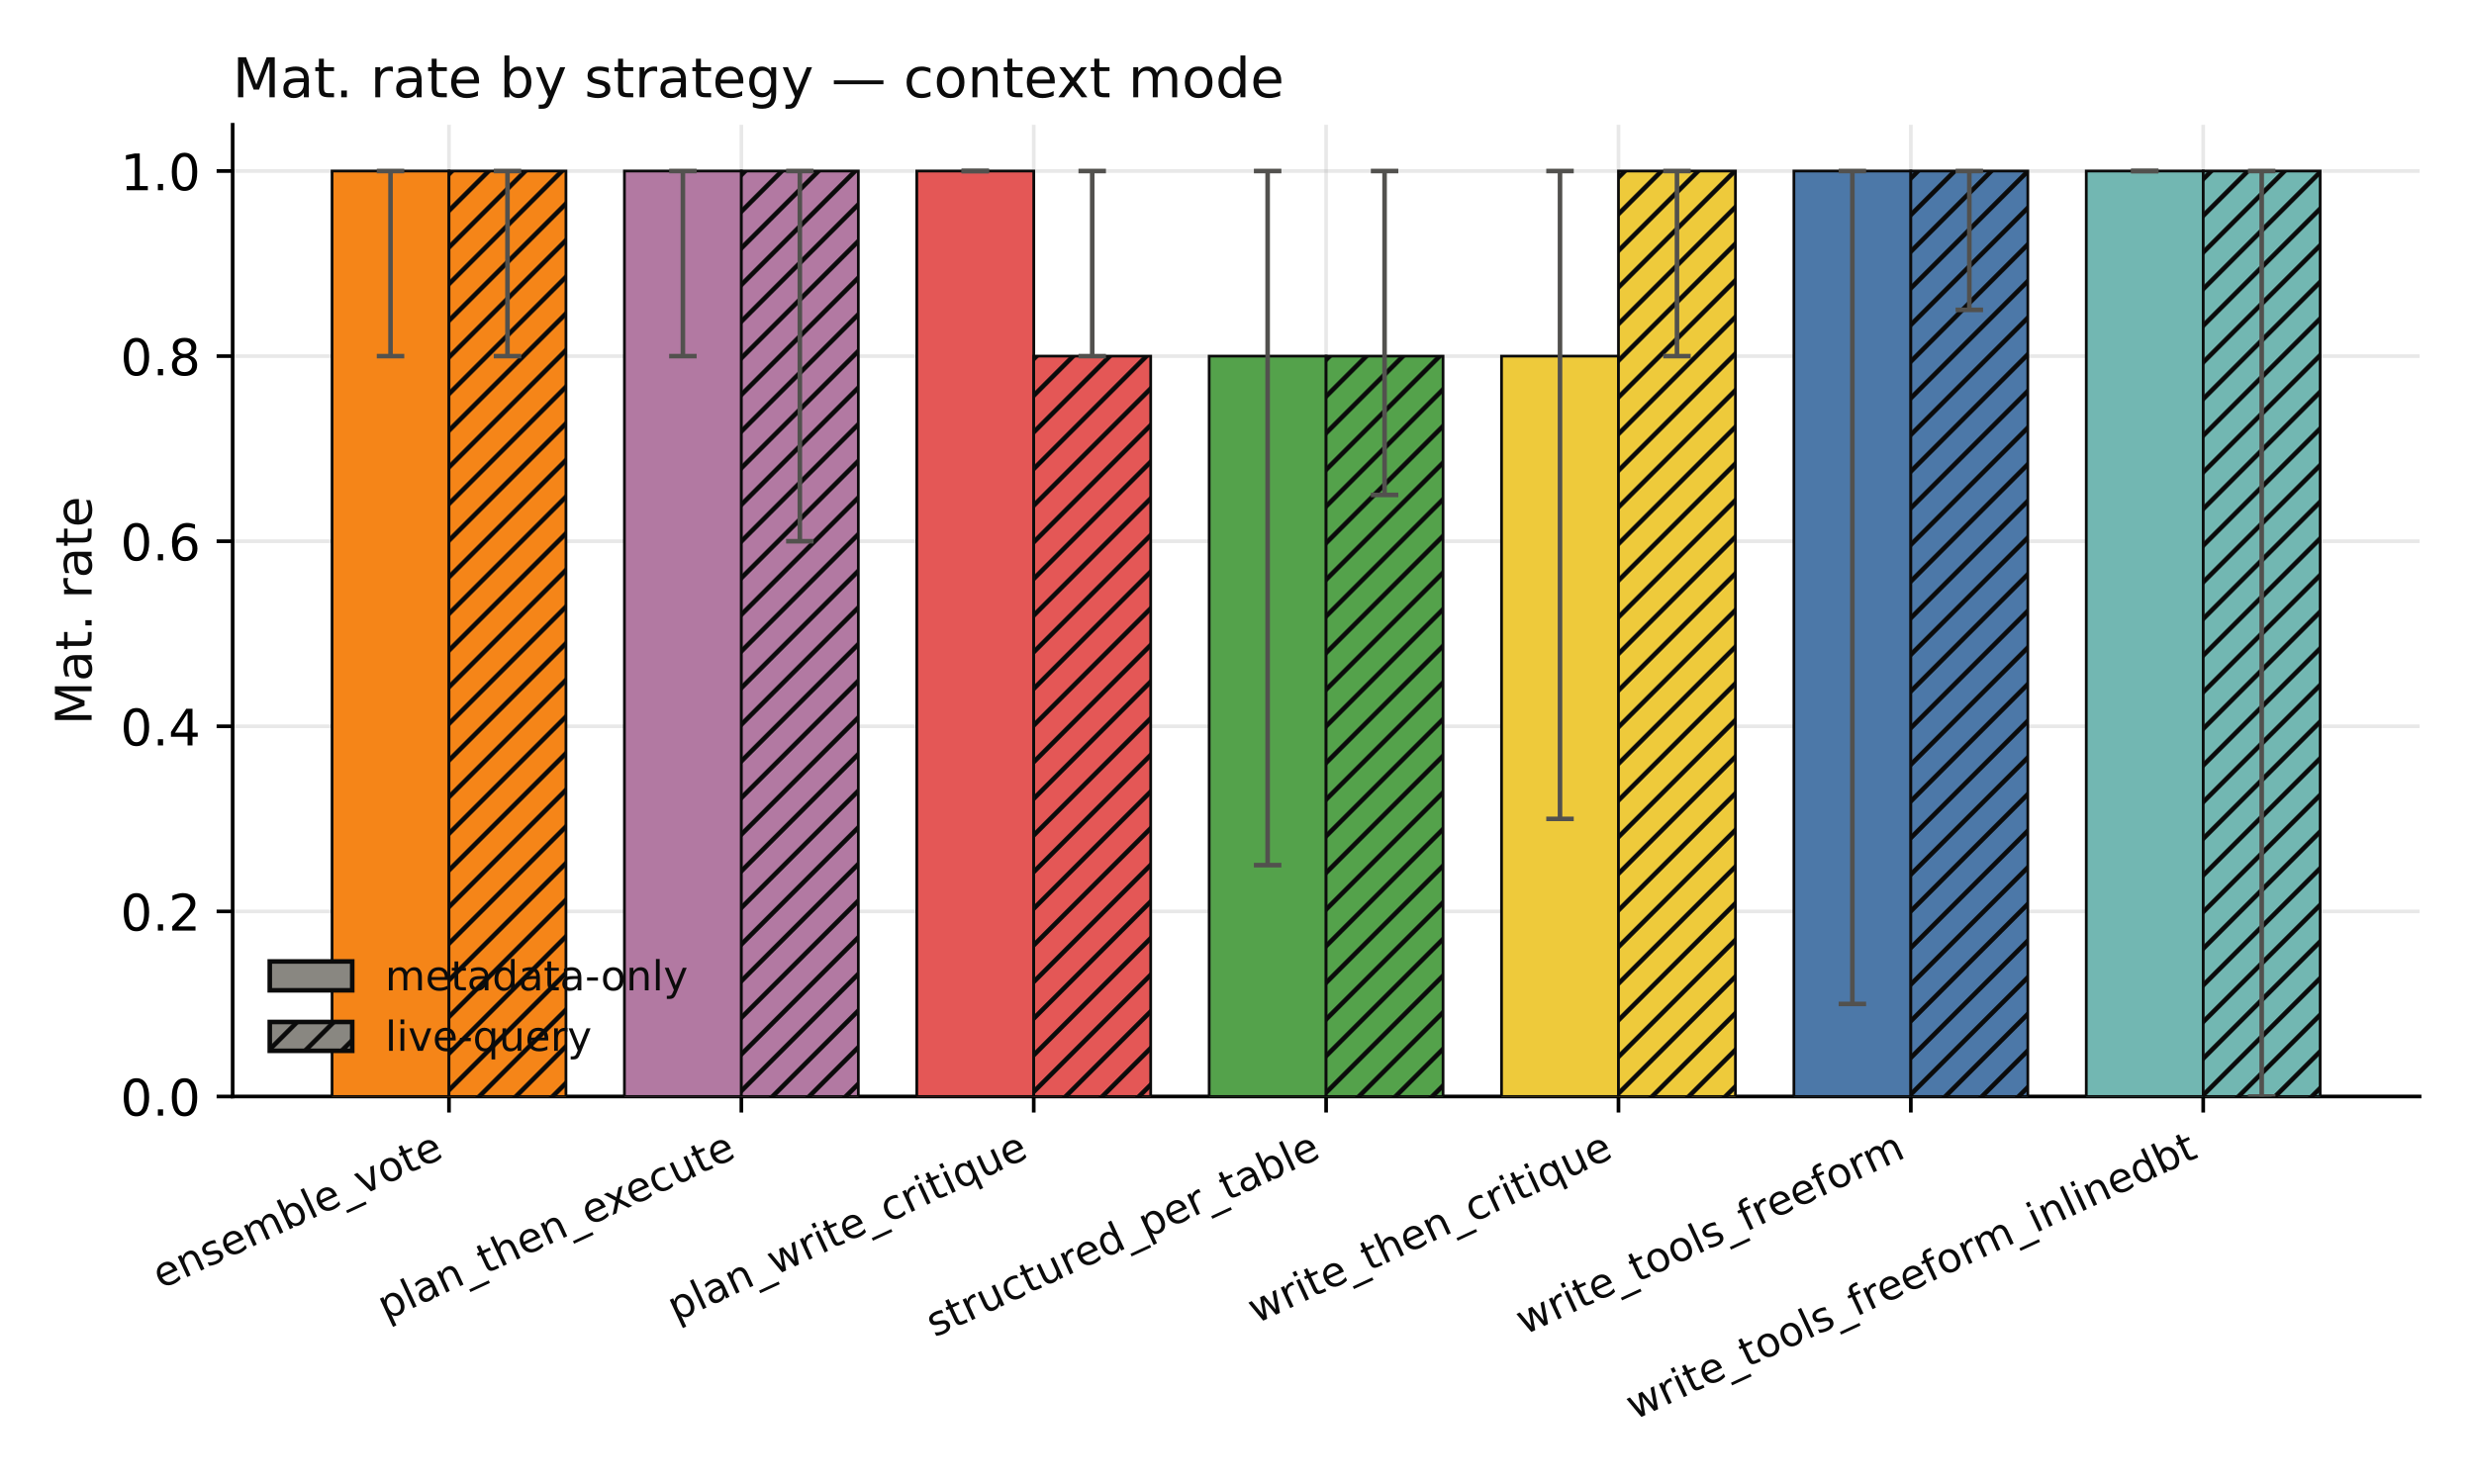
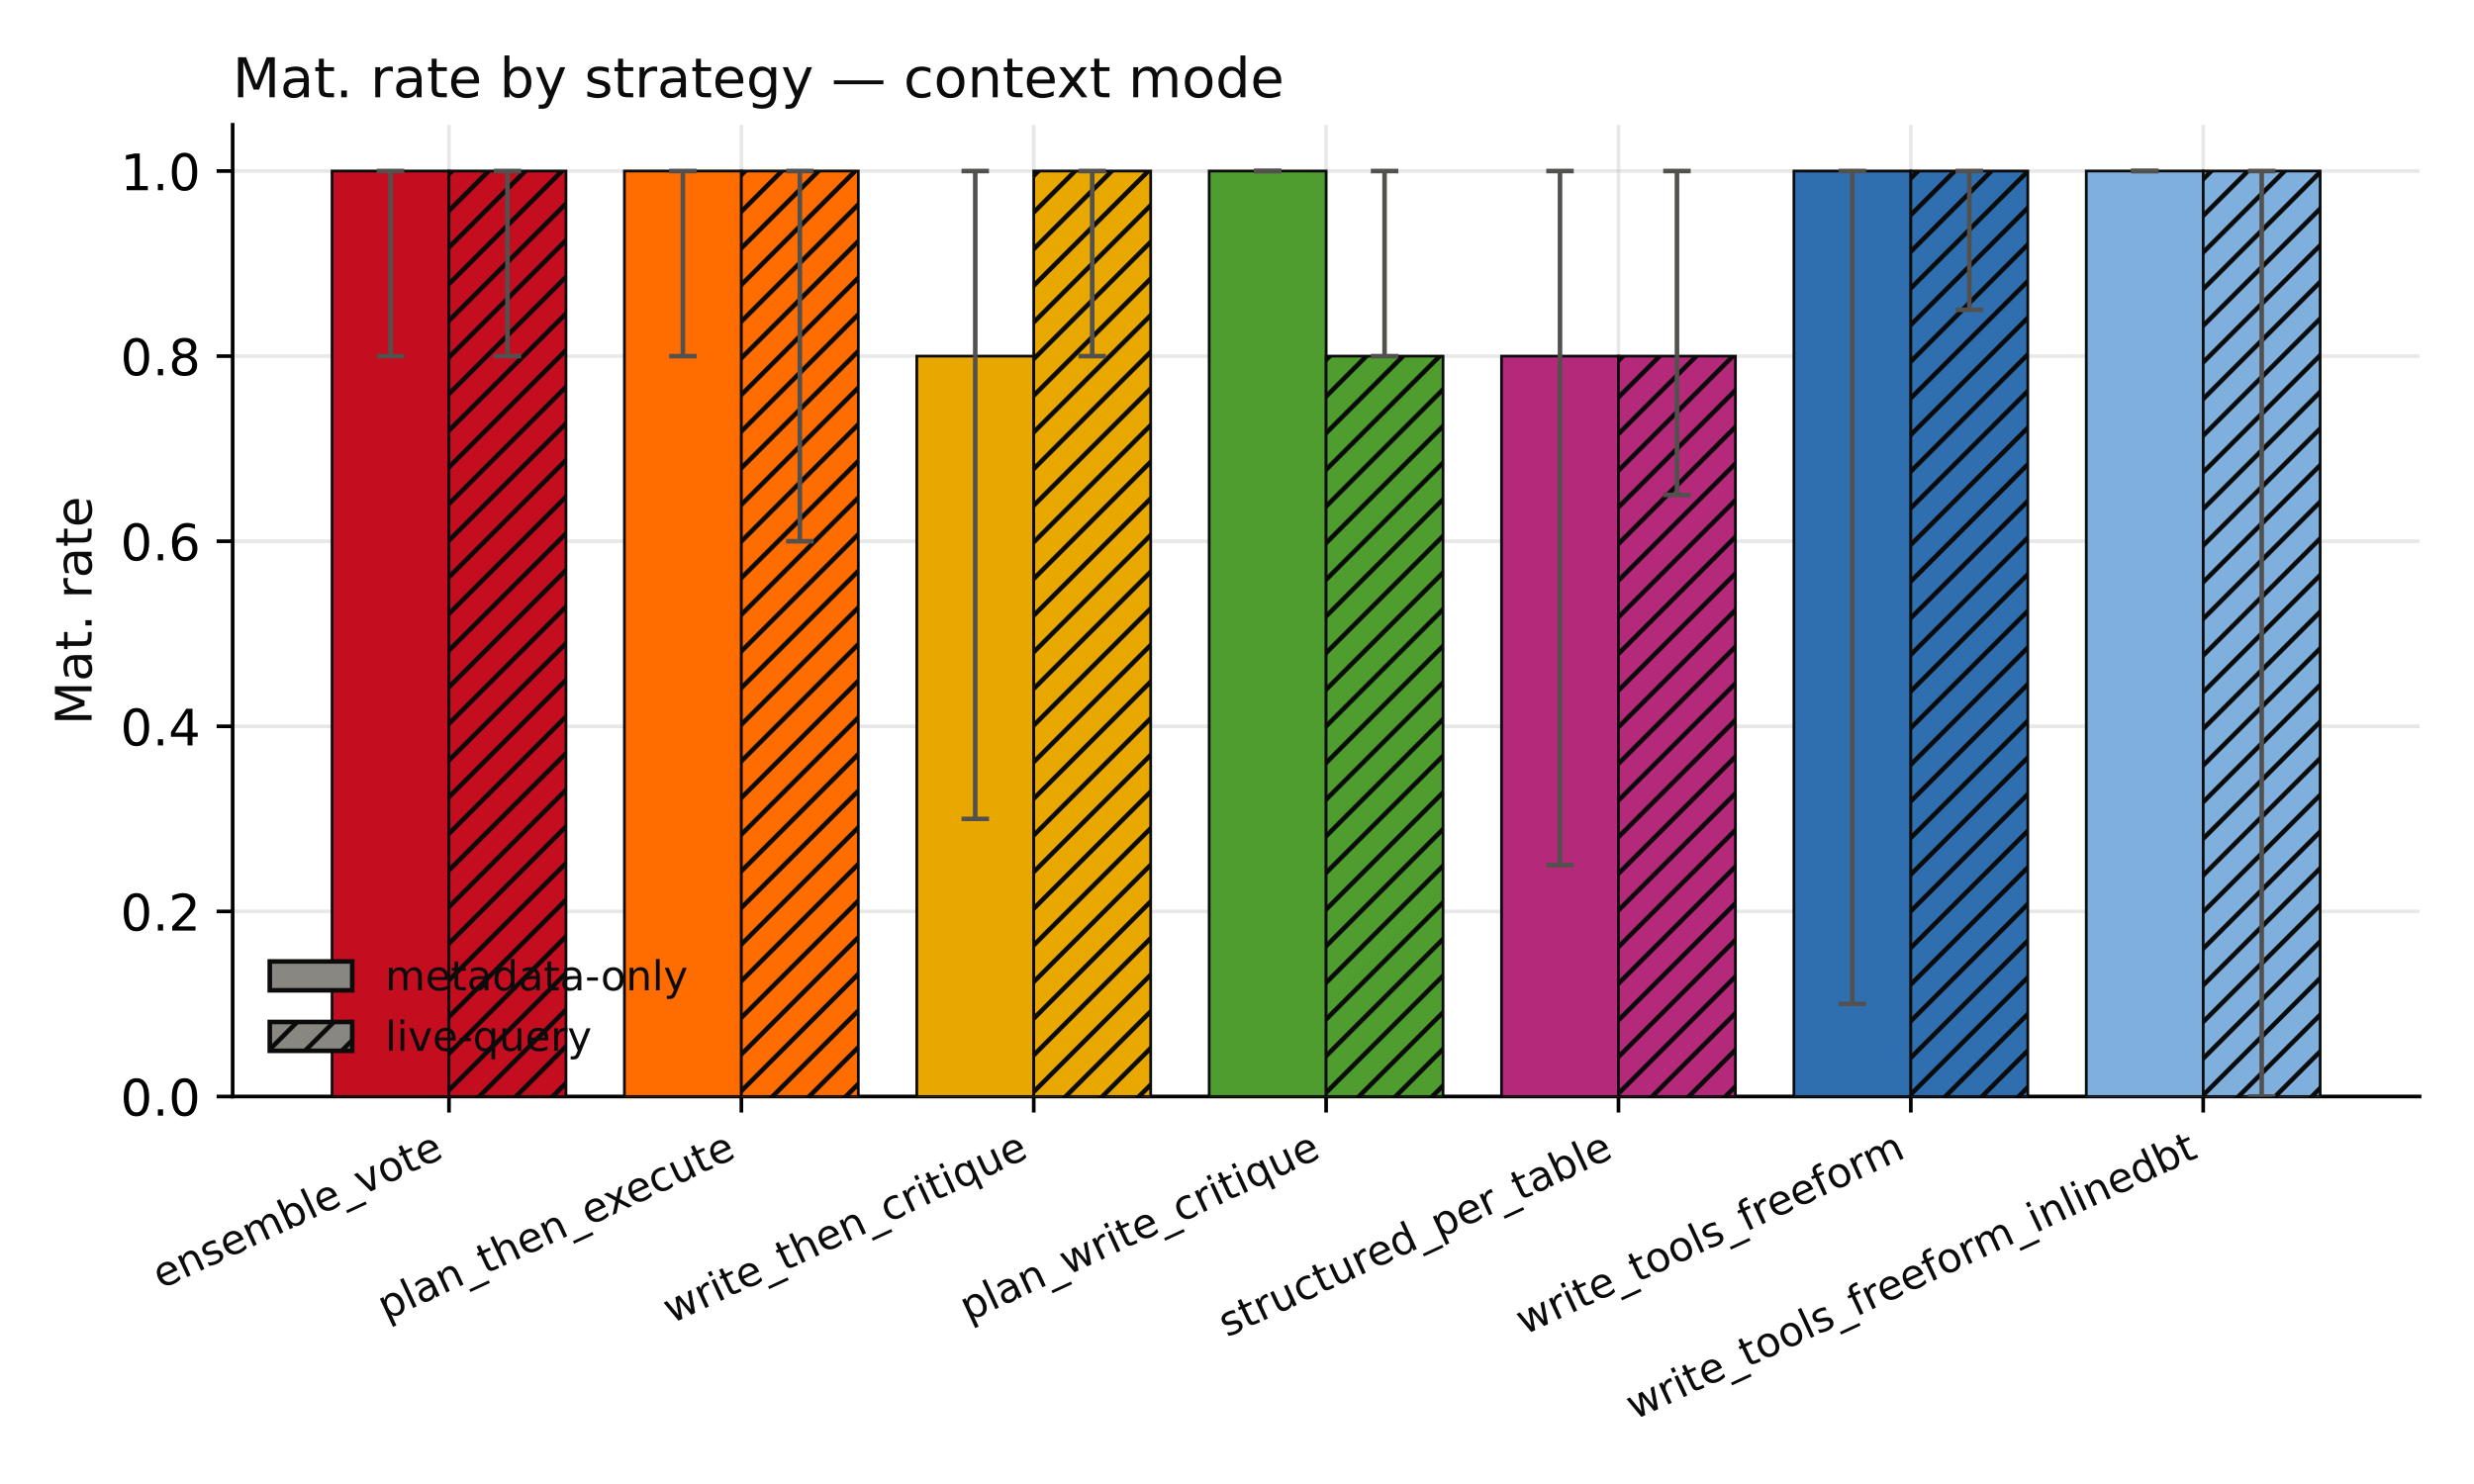
<svg xmlns="http://www.w3.org/2000/svg" xmlns:xlink="http://www.w3.org/1999/xlink" width="540pt" height="324pt" viewBox="0 0 540 324" version="1.1">
  <defs>
    <style type="text/css">*{stroke-linejoin: round; stroke-linecap: butt}</style>
  </defs>
  <g id="figure_1">
    <g id="patch_1">
      <path d="M 0 324  L 540 324  L 540 0  L 0 0  L 0 324  z " style="fill: none" />
    </g>
    <g id="axes_1">
      <g id="patch_2">
        <path d="M 50.78 239.396  L 528.12 239.396  L 528.12 27.24  L 50.78 27.24  L 50.78 239.396  z " style="fill: none" />
      </g>
      <g id="matplotlib.axis_1">
        <g id="xtick_1">
          <g id="line2d_1">
            <path d="M 98.003 239.396  L 98.003 27.24  " clip-path="url(#p61f9411585)" style="fill: none; stroke: #b0b0b0; stroke-opacity: 0.3; stroke-width: 0.8; stroke-linecap: square" />
          </g>
          <g id="line2d_2">
            <defs>
              <path id="mc1caf10f40" d="M 0 0  L 0 3.5  " style="stroke: #000000; stroke-width: 0.8" />
            </defs>
            <g>
              <use xlink:href="#mc1caf10f40" x="98.003" y="239.396" style="stroke: #000000; stroke-width: 0.8" />
            </g>
          </g>
          <g id="text_1">
            <text style="font-size: 9px; font-family: 'DejaVu Sans', 'Bitstream Vera Sans', 'Computer Modern Sans Serif', 'Lucida Grande', 'Verdana', 'Geneva', 'Lucid', 'Arial', 'Helvetica', 'Avant Garde', sans-serif; fill: #0b0b0b" transform="translate(35.12796 281.4953) rotate(-25)">ensemble_vote</text>
          </g>
        </g>
        <g id="xtick_2">
          <g id="line2d_3">
            <path d="M 161.819 239.396  L 161.819 27.24  " clip-path="url(#p61f9411585)" style="fill: none; stroke: #b0b0b0; stroke-opacity: 0.3; stroke-width: 0.8; stroke-linecap: square" />
          </g>
          <g id="line2d_4">
            <g>
              <use xlink:href="#mc1caf10f40" x="161.819" y="239.396" style="stroke: #000000; stroke-width: 0.8" />
            </g>
          </g>
          <g id="text_2">
            <text style="font-size: 9px; font-family: 'DejaVu Sans', 'Bitstream Vera Sans', 'Computer Modern Sans Serif', 'Lucida Grande', 'Verdana', 'Geneva', 'Lucid', 'Arial', 'Helvetica', 'Avant Garde', sans-serif; fill: #0b0b0b" transform="translate(84.25873 288.3429) rotate(-25)">plan_then_execute</text>
          </g>
        </g>
        <g id="xtick_3">
          <g id="line2d_5">
            <path d="M 225.634 239.396  L 225.634 27.24  " clip-path="url(#p61f9411585)" style="fill: none; stroke: #b0b0b0; stroke-opacity: 0.3; stroke-width: 0.8; stroke-linecap: square" />
          </g>
          <g id="line2d_6">
            <g>
              <use xlink:href="#mc1caf10f40" x="225.634" y="239.396" style="stroke: #000000; stroke-width: 0.8" />
            </g>
          </g>
          <g id="text_3">
-             <text style="font-size: 9px; font-family: 'DejaVu Sans', 'Bitstream Vera Sans', 'Computer Modern Sans Serif', 'Lucida Grande', 'Verdana', 'Geneva', 'Lucid', 'Arial', 'Helvetica', 'Avant Garde', sans-serif; fill: #0b0b0b" transform="translate(147.5275 288.5979) rotate(-25)">plan_write_critique</text>
+             <text style="font-size: 9px; font-family: 'DejaVu Sans', 'Bitstream Vera Sans', 'Computer Modern Sans Serif', 'Lucida Grande', 'Verdana', 'Geneva', 'Lucid', 'Arial', 'Helvetica', 'Avant Garde', sans-serif; fill: #0b0b0b" transform="translate(146.5844 289.0376) rotate(-25)">write_then_critique</text>
          </g>
        </g>
        <g id="xtick_4">
          <g id="line2d_7">
            <path d="M 289.45 239.396  L 289.45 27.24  " clip-path="url(#p61f9411585)" style="fill: none; stroke: #b0b0b0; stroke-opacity: 0.3; stroke-width: 0.8; stroke-linecap: square" />
          </g>
          <g id="line2d_8">
            <g>
              <use xlink:href="#mc1caf10f40" x="289.45" y="239.396" style="stroke: #000000; stroke-width: 0.8" />
            </g>
          </g>
          <g id="text_4">
-             <text style="font-size: 9px; font-family: 'DejaVu Sans', 'Bitstream Vera Sans', 'Computer Modern Sans Serif', 'Lucida Grande', 'Verdana', 'Geneva', 'Lucid', 'Arial', 'Helvetica', 'Avant Garde', sans-serif; fill: #0b0b0b" transform="translate(203.9981 292.0229) rotate(-25)">structured_per_table</text>
+             <text style="font-size: 9px; font-family: 'DejaVu Sans', 'Bitstream Vera Sans', 'Computer Modern Sans Serif', 'Lucida Grande', 'Verdana', 'Geneva', 'Lucid', 'Arial', 'Helvetica', 'Avant Garde', sans-serif; fill: #0b0b0b" transform="translate(211.343 288.5979) rotate(-25)">plan_write_critique</text>
          </g>
        </g>
        <g id="xtick_5">
          <g id="line2d_9">
            <path d="M 353.266 239.396  L 353.266 27.24  " clip-path="url(#p61f9411585)" style="fill: none; stroke: #b0b0b0; stroke-opacity: 0.3; stroke-width: 0.8; stroke-linecap: square" />
          </g>
          <g id="line2d_10">
            <g>
              <use xlink:href="#mc1caf10f40" x="353.266" y="239.396" style="stroke: #000000; stroke-width: 0.8" />
            </g>
          </g>
          <g id="text_5">
-             <text style="font-size: 9px; font-family: 'DejaVu Sans', 'Bitstream Vera Sans', 'Computer Modern Sans Serif', 'Lucida Grande', 'Verdana', 'Geneva', 'Lucid', 'Arial', 'Helvetica', 'Avant Garde', sans-serif; fill: #0b0b0b" transform="translate(274.2154 289.0376) rotate(-25)">write_then_critique</text>
+             <text style="font-size: 9px; font-family: 'DejaVu Sans', 'Bitstream Vera Sans', 'Computer Modern Sans Serif', 'Lucida Grande', 'Verdana', 'Geneva', 'Lucid', 'Arial', 'Helvetica', 'Avant Garde', sans-serif; fill: #0b0b0b" transform="translate(267.8136 292.0229) rotate(-25)">structured_per_table</text>
          </g>
        </g>
        <g id="xtick_6">
          <g id="line2d_11">
            <path d="M 417.081 239.396  L 417.081 27.24  " clip-path="url(#p61f9411585)" style="fill: none; stroke: #b0b0b0; stroke-opacity: 0.3; stroke-width: 0.8; stroke-linecap: square" />
          </g>
          <g id="line2d_12">
            <g>
              <use xlink:href="#mc1caf10f40" x="417.081" y="239.396" style="stroke: #000000; stroke-width: 0.8" />
            </g>
          </g>
          <g id="text_6">
            <text style="font-size: 9px; font-family: 'DejaVu Sans', 'Bitstream Vera Sans', 'Computer Modern Sans Serif', 'Lucida Grande', 'Verdana', 'Geneva', 'Lucid', 'Arial', 'Helvetica', 'Avant Garde', sans-serif; fill: #0b0b0b" transform="translate(332.729 291.51) rotate(-25)">write_tools_freeform</text>
          </g>
        </g>
        <g id="xtick_7">
          <g id="line2d_13">
            <path d="M 480.897 239.396  L 480.897 27.24  " clip-path="url(#p61f9411585)" style="fill: none; stroke: #b0b0b0; stroke-opacity: 0.3; stroke-width: 0.8; stroke-linecap: square" />
          </g>
          <g id="line2d_14">
            <g>
              <use xlink:href="#mc1caf10f40" x="480.897" y="239.396" style="stroke: #000000; stroke-width: 0.8" />
            </g>
          </g>
          <g id="text_7">
            <text style="font-size: 9px; font-family: 'DejaVu Sans', 'Bitstream Vera Sans', 'Computer Modern Sans Serif', 'Lucida Grande', 'Verdana', 'Geneva', 'Lucid', 'Arial', 'Helvetica', 'Avant Garde', sans-serif; fill: #0b0b0b" transform="translate(356.756 310.0636) rotate(-25)">write_tools_freeform_inlinedbt</text>
          </g>
        </g>
      </g>
      <g id="matplotlib.axis_2">
        <g id="ytick_1">
          <g id="line2d_15">
            <path d="M 50.78 239.396  L 528.12 239.396  " clip-path="url(#p61f9411585)" style="fill: none; stroke: #b0b0b0; stroke-opacity: 0.3; stroke-width: 0.8; stroke-linecap: square" />
          </g>
          <g id="line2d_16">
            <defs>
              <path id="m20c5119fd9" d="M 0 0  L -3.5 0  " style="stroke: #000000; stroke-width: 0.8" />
            </defs>
            <g>
              <use xlink:href="#m20c5119fd9" x="50.78" y="239.396" style="stroke: #000000; stroke-width: 0.8" />
            </g>
          </g>
          <g id="text_8">
            <text style="font-size: 11px; font-family: 'DejaVu Sans', 'Bitstream Vera Sans', 'Computer Modern Sans Serif', 'Lucida Grande', 'Verdana', 'Geneva', 'Lucid', 'Arial', 'Helvetica', 'Avant Garde', sans-serif; text-anchor: end" x="43.78" y="243.575" transform="rotate(-0 43.78 243.5754)">0.0</text>
          </g>
        </g>
        <g id="ytick_2">
          <g id="line2d_17">
            <path d="M 50.78 198.986  L 528.12 198.986  " clip-path="url(#p61f9411585)" style="fill: none; stroke: #b0b0b0; stroke-opacity: 0.3; stroke-width: 0.8; stroke-linecap: square" />
          </g>
          <g id="line2d_18">
            <g>
              <use xlink:href="#m20c5119fd9" x="50.78" y="198.986" style="stroke: #000000; stroke-width: 0.8" />
            </g>
          </g>
          <g id="text_9">
            <text style="font-size: 11px; font-family: 'DejaVu Sans', 'Bitstream Vera Sans', 'Computer Modern Sans Serif', 'Lucida Grande', 'Verdana', 'Geneva', 'Lucid', 'Arial', 'Helvetica', 'Avant Garde', sans-serif; text-anchor: end" x="43.78" y="203.165" transform="rotate(-0 43.78 203.1647)">0.2</text>
          </g>
        </g>
        <g id="ytick_3">
          <g id="line2d_19">
            <path d="M 50.78 158.575  L 528.12 158.575  " clip-path="url(#p61f9411585)" style="fill: none; stroke: #b0b0b0; stroke-opacity: 0.3; stroke-width: 0.8; stroke-linecap: square" />
          </g>
          <g id="line2d_20">
            <g>
              <use xlink:href="#m20c5119fd9" x="50.78" y="158.575" style="stroke: #000000; stroke-width: 0.8" />
            </g>
          </g>
          <g id="text_10">
            <text style="font-size: 11px; font-family: 'DejaVu Sans', 'Bitstream Vera Sans', 'Computer Modern Sans Serif', 'Lucida Grande', 'Verdana', 'Geneva', 'Lucid', 'Arial', 'Helvetica', 'Avant Garde', sans-serif; text-anchor: end" x="43.78" y="162.754" transform="rotate(-0 43.78 162.754)">0.4</text>
          </g>
        </g>
        <g id="ytick_4">
          <g id="line2d_21">
            <path d="M 50.78 118.164  L 528.12 118.164  " clip-path="url(#p61f9411585)" style="fill: none; stroke: #b0b0b0; stroke-opacity: 0.3; stroke-width: 0.8; stroke-linecap: square" />
          </g>
          <g id="line2d_22">
            <g>
              <use xlink:href="#m20c5119fd9" x="50.78" y="118.164" style="stroke: #000000; stroke-width: 0.8" />
            </g>
          </g>
          <g id="text_11">
            <text style="font-size: 11px; font-family: 'DejaVu Sans', 'Bitstream Vera Sans', 'Computer Modern Sans Serif', 'Lucida Grande', 'Verdana', 'Geneva', 'Lucid', 'Arial', 'Helvetica', 'Avant Garde', sans-serif; text-anchor: end" x="43.78" y="122.343" transform="rotate(-0 43.78 122.3433)">0.6</text>
          </g>
        </g>
        <g id="ytick_5">
          <g id="line2d_23">
            <path d="M 50.78 77.753  L 528.12 77.753  " clip-path="url(#p61f9411585)" style="fill: none; stroke: #b0b0b0; stroke-opacity: 0.3; stroke-width: 0.8; stroke-linecap: square" />
          </g>
          <g id="line2d_24">
            <g>
              <use xlink:href="#m20c5119fd9" x="50.78" y="77.753" style="stroke: #000000; stroke-width: 0.8" />
            </g>
          </g>
          <g id="text_12">
            <text style="font-size: 11px; font-family: 'DejaVu Sans', 'Bitstream Vera Sans', 'Computer Modern Sans Serif', 'Lucida Grande', 'Verdana', 'Geneva', 'Lucid', 'Arial', 'Helvetica', 'Avant Garde', sans-serif; text-anchor: end" x="43.78" y="81.933" transform="rotate(-0 43.78 81.93254)">0.8</text>
          </g>
        </g>
        <g id="ytick_6">
          <g id="line2d_25">
            <path d="M 50.78 37.343  L 528.12 37.343  " clip-path="url(#p61f9411585)" style="fill: none; stroke: #b0b0b0; stroke-opacity: 0.3; stroke-width: 0.8; stroke-linecap: square" />
          </g>
          <g id="line2d_26">
            <g>
              <use xlink:href="#m20c5119fd9" x="50.78" y="37.343" style="stroke: #000000; stroke-width: 0.8" />
            </g>
          </g>
          <g id="text_13">
            <text style="font-size: 11px; font-family: 'DejaVu Sans', 'Bitstream Vera Sans', 'Computer Modern Sans Serif', 'Lucida Grande', 'Verdana', 'Geneva', 'Lucid', 'Arial', 'Helvetica', 'Avant Garde', sans-serif; text-anchor: end" x="43.78" y="41.522" transform="rotate(-0 43.78 41.52182)">1.0</text>
          </g>
        </g>
        <g id="text_14">
          <text style="font-size: 11px; font-family: 'DejaVu Sans', 'Bitstream Vera Sans', 'Computer Modern Sans Serif', 'Lucida Grande', 'Verdana', 'Geneva', 'Lucid', 'Arial', 'Helvetica', 'Avant Garde', sans-serif; text-anchor: middle; fill: #0b0b0b" x="19.999" y="133.318" transform="rotate(-90 19.99891 133.3181)">Mat. rate</text>
        </g>
      </g>
      <g id="patch_3">
        <path d="M 50.78 239.396  L 50.78 27.24  " style="fill: none; stroke: #000000; stroke-width: 0.8; stroke-linejoin: miter; stroke-linecap: square" />
      </g>
      <g id="patch_4">
        <path d="M 50.78 239.396  L 528.12 239.396  " style="fill: none; stroke: #000000; stroke-width: 0.8; stroke-linejoin: miter; stroke-linecap: square" />
      </g>
      <g id="patch_5">
-         <path d="M 72.477 239.396  L 98.003 239.396  L 98.003 37.343  L 72.477 37.343  z " clip-path="url(#p61f9411585)" style="fill: #f58518; stroke: #0b0b0b; stroke-width: 0.6; stroke-linejoin: miter" />
+         <path d="M 72.477 239.396  L 98.003 239.396  L 98.003 37.343  L 72.477 37.343  z " clip-path="url(#p61f9411585)" style="fill: #c40d1e; stroke: #0b0b0b; stroke-width: 0.6; stroke-linejoin: miter" />
      </g>
      <g id="patch_6">
-         <path d="M 136.293 239.396  L 161.819 239.396  L 161.819 37.343  L 136.293 37.343  z " clip-path="url(#p61f9411585)" style="fill: #b279a2; stroke: #0b0b0b; stroke-width: 0.6; stroke-linejoin: miter" />
+         <path d="M 136.293 239.396  L 161.819 239.396  L 161.819 37.343  L 136.293 37.343  z " clip-path="url(#p61f9411585)" style="fill: #ff6c00; stroke: #0b0b0b; stroke-width: 0.6; stroke-linejoin: miter" />
      </g>
      <g id="patch_7">
-         <path d="M 200.108 239.396  L 225.634 239.396  L 225.634 37.343  L 200.108 37.343  z " clip-path="url(#p61f9411585)" style="fill: #e45756; stroke: #0b0b0b; stroke-width: 0.6; stroke-linejoin: miter" />
+         <path d="M 200.108 239.396  L 225.634 239.396  L 225.634 77.753  L 200.108 77.753  z " clip-path="url(#p61f9411585)" style="fill: #e8a800; stroke: #0b0b0b; stroke-width: 0.6; stroke-linejoin: miter" />
      </g>
      <g id="patch_8">
-         <path d="M 263.924 239.396  L 289.45 239.396  L 289.45 77.753  L 263.924 77.753  z " clip-path="url(#p61f9411585)" style="fill: #54a24b; stroke: #0b0b0b; stroke-width: 0.6; stroke-linejoin: miter" />
+         <path d="M 263.924 239.396  L 289.45 239.396  L 289.45 37.343  L 263.924 37.343  z " clip-path="url(#p61f9411585)" style="fill: #4f9d2e; stroke: #0b0b0b; stroke-width: 0.6; stroke-linejoin: miter" />
      </g>
      <g id="patch_9">
-         <path d="M 327.739 239.396  L 353.266 239.396  L 353.266 77.753  L 327.739 77.753  z " clip-path="url(#p61f9411585)" style="fill: #eeca3b; stroke: #0b0b0b; stroke-width: 0.6; stroke-linejoin: miter" />
+         <path d="M 327.739 239.396  L 353.266 239.396  L 353.266 77.753  L 327.739 77.753  z " clip-path="url(#p61f9411585)" style="fill: #b5297a; stroke: #0b0b0b; stroke-width: 0.6; stroke-linejoin: miter" />
      </g>
      <g id="patch_10">
-         <path d="M 391.555 239.396  L 417.081 239.396  L 417.081 37.343  L 391.555 37.343  z " clip-path="url(#p61f9411585)" style="fill: #4c78a8; stroke: #0b0b0b; stroke-width: 0.6; stroke-linejoin: miter" />
+         <path d="M 391.555 239.396  L 417.081 239.396  L 417.081 37.343  L 391.555 37.343  z " clip-path="url(#p61f9411585)" style="fill: #2f6fb0; stroke: #0b0b0b; stroke-width: 0.6; stroke-linejoin: miter" />
      </g>
      <g id="patch_11">
-         <path d="M 455.37 239.396  L 480.897 239.396  L 480.897 37.343  L 455.37 37.343  z " clip-path="url(#p61f9411585)" style="fill: #72b7b2; stroke: #0b0b0b; stroke-width: 0.6; stroke-linejoin: miter" />
+         <path d="M 455.37 239.396  L 480.897 239.396  L 480.897 37.343  L 455.37 37.343  z " clip-path="url(#p61f9411585)" style="fill: #7fb0dd; stroke: #0b0b0b; stroke-width: 0.6; stroke-linejoin: miter" />
      </g>
      <g id="patch_12">
-         <path d="M 98.003 239.396  L 123.53 239.396  L 123.53 37.343  L 98.003 37.343  z " clip-path="url(#p61f9411585)" style="fill: url(#h876a9b8dd2); stroke: #0b0b0b; stroke-width: 0.6; stroke-linejoin: miter" />
+         <path d="M 98.003 239.396  L 123.53 239.396  L 123.53 37.343  L 98.003 37.343  z " clip-path="url(#p61f9411585)" style="fill: url(#h0478deabc2); stroke: #0b0b0b; stroke-width: 0.6; stroke-linejoin: miter" />
      </g>
      <g id="patch_13">
-         <path d="M 161.819 239.396  L 187.345 239.396  L 187.345 37.343  L 161.819 37.343  z " clip-path="url(#p61f9411585)" style="fill: url(#h154731ec2a); stroke: #0b0b0b; stroke-width: 0.6; stroke-linejoin: miter" />
+         <path d="M 161.819 239.396  L 187.345 239.396  L 187.345 37.343  L 161.819 37.343  z " clip-path="url(#p61f9411585)" style="fill: url(#h19d30cb4bf); stroke: #0b0b0b; stroke-width: 0.6; stroke-linejoin: miter" />
      </g>
      <g id="patch_14">
-         <path d="M 225.634 239.396  L 251.161 239.396  L 251.161 77.753  L 225.634 77.753  z " clip-path="url(#p61f9411585)" style="fill: url(#hd5b36fcceb); stroke: #0b0b0b; stroke-width: 0.6; stroke-linejoin: miter" />
+         <path d="M 225.634 239.396  L 251.161 239.396  L 251.161 37.343  L 225.634 37.343  z " clip-path="url(#p61f9411585)" style="fill: url(#h4f3c5cf044); stroke: #0b0b0b; stroke-width: 0.6; stroke-linejoin: miter" />
      </g>
      <g id="patch_15">
-         <path d="M 289.45 239.396  L 314.976 239.396  L 314.976 77.753  L 289.45 77.753  z " clip-path="url(#p61f9411585)" style="fill: url(#hd1cc50e5e2); stroke: #0b0b0b; stroke-width: 0.6; stroke-linejoin: miter" />
+         <path d="M 289.45 239.396  L 314.976 239.396  L 314.976 77.753  L 289.45 77.753  z " clip-path="url(#p61f9411585)" style="fill: url(#hd3883c0514); stroke: #0b0b0b; stroke-width: 0.6; stroke-linejoin: miter" />
      </g>
      <g id="patch_16">
-         <path d="M 353.266 239.396  L 378.792 239.396  L 378.792 37.343  L 353.266 37.343  z " clip-path="url(#p61f9411585)" style="fill: url(#hb59b691202); stroke: #0b0b0b; stroke-width: 0.6; stroke-linejoin: miter" />
+         <path d="M 353.266 239.396  L 378.792 239.396  L 378.792 77.753  L 353.266 77.753  z " clip-path="url(#p61f9411585)" style="fill: url(#h296038030f); stroke: #0b0b0b; stroke-width: 0.6; stroke-linejoin: miter" />
      </g>
      <g id="patch_17">
-         <path d="M 417.081 239.396  L 442.607 239.396  L 442.607 37.343  L 417.081 37.343  z " clip-path="url(#p61f9411585)" style="fill: url(#h9cb7b13d6e); stroke: #0b0b0b; stroke-width: 0.6; stroke-linejoin: miter" />
+         <path d="M 417.081 239.396  L 442.607 239.396  L 442.607 37.343  L 417.081 37.343  z " clip-path="url(#p61f9411585)" style="fill: url(#hf7f8d0ad74); stroke: #0b0b0b; stroke-width: 0.6; stroke-linejoin: miter" />
      </g>
      <g id="patch_18">
-         <path d="M 480.897 239.396  L 506.423 239.396  L 506.423 37.343  L 480.897 37.343  z " clip-path="url(#p61f9411585)" style="fill: url(#h26f6ead979); stroke: #0b0b0b; stroke-width: 0.6; stroke-linejoin: miter" />
+         <path d="M 480.897 239.396  L 506.423 239.396  L 506.423 37.343  L 480.897 37.343  z " clip-path="url(#p61f9411585)" style="fill: url(#h6aa38b02e0); stroke: #0b0b0b; stroke-width: 0.6; stroke-linejoin: miter" />
      </g>
      <g id="text_15">
        <text style="font-size: 12px; font-family: 'DejaVu Sans', 'Bitstream Vera Sans', 'Computer Modern Sans Serif', 'Lucida Grande', 'Verdana', 'Geneva', 'Lucid', 'Arial', 'Helvetica', 'Avant Garde', sans-serif; text-anchor: start; fill: #0b0b0b" x="50.78" y="21.24" transform="rotate(-0 50.78 21.24)">Mat. rate by strategy — context mode</text>
      </g>
      <g id="LineCollection_1">
        <path d="M 85.24 77.753  L 85.24 37.343  " clip-path="url(#p61f9411585)" style="fill: none; stroke: #52514e" />
        <path d="M 149.056 77.753  L 149.056 37.343  " clip-path="url(#p61f9411585)" style="fill: none; stroke: #52514e" />
-         <path d="M 212.871 37.343  L 212.871 37.343  " clip-path="url(#p61f9411585)" style="fill: none; stroke: #52514e" />
-         <path d="M 276.687 188.883  L 276.687 37.343  " clip-path="url(#p61f9411585)" style="fill: none; stroke: #52514e" />
-         <path d="M 340.502 178.78  L 340.502 37.343  " clip-path="url(#p61f9411585)" style="fill: none; stroke: #52514e" />
+         <path d="M 212.871 178.78  L 212.871 37.343  " clip-path="url(#p61f9411585)" style="fill: none; stroke: #52514e" />
+         <path d="M 276.687 37.343  L 276.687 37.343  " clip-path="url(#p61f9411585)" style="fill: none; stroke: #52514e" />
+         <path d="M 340.502 188.883  L 340.502 37.343  " clip-path="url(#p61f9411585)" style="fill: none; stroke: #52514e" />
        <path d="M 404.318 219.191  L 404.318 37.343  " clip-path="url(#p61f9411585)" style="fill: none; stroke: #52514e" />
        <path d="M 468.133 37.343  L 468.133 37.343  " clip-path="url(#p61f9411585)" style="fill: none; stroke: #52514e" />
      </g>
      <g id="line2d_27">
        <defs>
          <path id="m383745749a" d="M 3 0  L -3 -0  " style="stroke: #52514e" />
        </defs>
        <g clip-path="url(#p61f9411585)">
          <use xlink:href="#m383745749a" x="85.24" y="77.753" style="fill: #1f77b4; stroke: #52514e" />
          <use xlink:href="#m383745749a" x="149.056" y="77.753" style="fill: #1f77b4; stroke: #52514e" />
-           <use xlink:href="#m383745749a" x="212.871" y="37.343" style="fill: #1f77b4; stroke: #52514e" />
-           <use xlink:href="#m383745749a" x="276.687" y="188.883" style="fill: #1f77b4; stroke: #52514e" />
-           <use xlink:href="#m383745749a" x="340.502" y="178.78" style="fill: #1f77b4; stroke: #52514e" />
+           <use xlink:href="#m383745749a" x="212.871" y="178.78" style="fill: #1f77b4; stroke: #52514e" />
+           <use xlink:href="#m383745749a" x="276.687" y="37.343" style="fill: #1f77b4; stroke: #52514e" />
+           <use xlink:href="#m383745749a" x="340.502" y="188.883" style="fill: #1f77b4; stroke: #52514e" />
          <use xlink:href="#m383745749a" x="404.318" y="219.191" style="fill: #1f77b4; stroke: #52514e" />
          <use xlink:href="#m383745749a" x="468.133" y="37.343" style="fill: #1f77b4; stroke: #52514e" />
        </g>
      </g>
      <g id="line2d_28">
        <g clip-path="url(#p61f9411585)">
          <use xlink:href="#m383745749a" x="85.24" y="37.343" style="fill: #1f77b4; stroke: #52514e" />
          <use xlink:href="#m383745749a" x="149.056" y="37.343" style="fill: #1f77b4; stroke: #52514e" />
          <use xlink:href="#m383745749a" x="212.871" y="37.343" style="fill: #1f77b4; stroke: #52514e" />
          <use xlink:href="#m383745749a" x="276.687" y="37.343" style="fill: #1f77b4; stroke: #52514e" />
          <use xlink:href="#m383745749a" x="340.502" y="37.343" style="fill: #1f77b4; stroke: #52514e" />
          <use xlink:href="#m383745749a" x="404.318" y="37.343" style="fill: #1f77b4; stroke: #52514e" />
          <use xlink:href="#m383745749a" x="468.133" y="37.343" style="fill: #1f77b4; stroke: #52514e" />
        </g>
      </g>
      <g id="LineCollection_2">
        <path d="M 110.767 77.753  L 110.767 37.343  " clip-path="url(#p61f9411585)" style="fill: none; stroke: #52514e" />
        <path d="M 174.582 118.164  L 174.582 37.343  " clip-path="url(#p61f9411585)" style="fill: none; stroke: #52514e" />
        <path d="M 238.398 77.753  L 238.398 37.343  " clip-path="url(#p61f9411585)" style="fill: none; stroke: #52514e" />
-         <path d="M 302.213 108.061  L 302.213 37.343  " clip-path="url(#p61f9411585)" style="fill: none; stroke: #52514e" />
-         <path d="M 366.029 77.753  L 366.029 37.343  " clip-path="url(#p61f9411585)" style="fill: none; stroke: #52514e" />
+         <path d="M 302.213 77.753  L 302.213 37.343  " clip-path="url(#p61f9411585)" style="fill: none; stroke: #52514e" />
+         <path d="M 366.029 108.061  L 366.029 37.343  " clip-path="url(#p61f9411585)" style="fill: none; stroke: #52514e" />
        <path d="M 429.844 67.651  L 429.844 37.343  " clip-path="url(#p61f9411585)" style="fill: none; stroke: #52514e" />
        <path d="M 493.66 239.396  L 493.66 37.343  " clip-path="url(#p61f9411585)" style="fill: none; stroke: #52514e" />
      </g>
      <g id="line2d_29">
        <g clip-path="url(#p61f9411585)">
          <use xlink:href="#m383745749a" x="110.767" y="77.753" style="fill: #1f77b4; stroke: #52514e" />
          <use xlink:href="#m383745749a" x="174.582" y="118.164" style="fill: #1f77b4; stroke: #52514e" />
          <use xlink:href="#m383745749a" x="238.398" y="77.753" style="fill: #1f77b4; stroke: #52514e" />
-           <use xlink:href="#m383745749a" x="302.213" y="108.061" style="fill: #1f77b4; stroke: #52514e" />
-           <use xlink:href="#m383745749a" x="366.029" y="77.753" style="fill: #1f77b4; stroke: #52514e" />
+           <use xlink:href="#m383745749a" x="302.213" y="77.753" style="fill: #1f77b4; stroke: #52514e" />
+           <use xlink:href="#m383745749a" x="366.029" y="108.061" style="fill: #1f77b4; stroke: #52514e" />
          <use xlink:href="#m383745749a" x="429.844" y="67.651" style="fill: #1f77b4; stroke: #52514e" />
          <use xlink:href="#m383745749a" x="493.66" y="239.396" style="fill: #1f77b4; stroke: #52514e" />
        </g>
      </g>
      <g id="line2d_30">
        <g clip-path="url(#p61f9411585)">
          <use xlink:href="#m383745749a" x="110.767" y="37.343" style="fill: #1f77b4; stroke: #52514e" />
          <use xlink:href="#m383745749a" x="174.582" y="37.343" style="fill: #1f77b4; stroke: #52514e" />
          <use xlink:href="#m383745749a" x="238.398" y="37.343" style="fill: #1f77b4; stroke: #52514e" />
          <use xlink:href="#m383745749a" x="302.213" y="37.343" style="fill: #1f77b4; stroke: #52514e" />
          <use xlink:href="#m383745749a" x="366.029" y="37.343" style="fill: #1f77b4; stroke: #52514e" />
          <use xlink:href="#m383745749a" x="429.844" y="37.343" style="fill: #1f77b4; stroke: #52514e" />
          <use xlink:href="#m383745749a" x="493.66" y="37.343" style="fill: #1f77b4; stroke: #52514e" />
        </g>
      </g>
      <g id="legend_1">
        <g id="patch_19">
          <path d="M 58.88 216.214  L 76.88 216.214  L 76.88 209.914  L 58.88 209.914  z " style="fill: #898781; stroke: #0b0b0b; stroke-linejoin: miter" />
        </g>
        <g id="text_16">
          <text style="font-size: 9px; font-family: 'DejaVu Sans', 'Bitstream Vera Sans', 'Computer Modern Sans Serif', 'Lucida Grande', 'Verdana', 'Geneva', 'Lucid', 'Arial', 'Helvetica', 'Avant Garde', sans-serif; text-anchor: start; fill: #0b0b0b" x="84.08" y="216.214" transform="rotate(-0 84.08 216.2143)">metadata-only</text>
        </g>
        <g id="patch_20">
          <path d="M 58.88 229.425  L 76.88 229.425  L 76.88 223.125  L 58.88 223.125  z " style="fill: url(#h34dd9f8c7d); stroke: #0b0b0b; stroke-linejoin: miter" />
        </g>
        <g id="text_17">
          <text style="font-size: 9px; font-family: 'DejaVu Sans', 'Bitstream Vera Sans', 'Computer Modern Sans Serif', 'Lucida Grande', 'Verdana', 'Geneva', 'Lucid', 'Arial', 'Helvetica', 'Avant Garde', sans-serif; text-anchor: start; fill: #0b0b0b" x="84.08" y="229.425" transform="rotate(-0 84.08 229.4246)">live-query</text>
        </g>
      </g>
    </g>
  </g>
  <defs>
    <clipPath id="p61f9411585">
      <rect x="50.78" y="27.24" width="477.34" height="212.156" />
    </clipPath>
  </defs>
  <defs>
-     <pattern id="h876a9b8dd2" patternUnits="userSpaceOnUse" x="0" y="0" width="72" height="72">
-       <rect x="0" y="0" width="73" height="73" fill="#f58518" />
-       <path d="M -36 36  L 36 -36  M -32 40  L 40 -32  M -28 44  L 44 -28  M -24 48  L 48 -24  M -20 52  L 52 -20  M -16 56  L 56 -16  M -12 60  L 60 -12  M -8 64  L 64 -8  M -4 68  L 68 -4  M 0 72  L 72 0  M 4 76  L 76 4  M 8 80  L 80 8  M 12 84  L 84 12  M 16 88  L 88 16  M 20 92  L 92 20  M 24 96  L 96 24  M 28 100  L 100 28  M 32 104  L 104 32  M 36 108  L 108 36  " style="fill: #0b0b0b; stroke: #0b0b0b; stroke-width: 1.0; stroke-linecap: butt; stroke-linejoin: miter" />
-     </pattern>
-     <pattern id="h154731ec2a" patternUnits="userSpaceOnUse" x="0" y="0" width="72" height="72">
-       <rect x="0" y="0" width="73" height="73" fill="#b279a2" />
-       <path d="M -36 36  L 36 -36  M -32 40  L 40 -32  M -28 44  L 44 -28  M -24 48  L 48 -24  M -20 52  L 52 -20  M -16 56  L 56 -16  M -12 60  L 60 -12  M -8 64  L 64 -8  M -4 68  L 68 -4  M 0 72  L 72 0  M 4 76  L 76 4  M 8 80  L 80 8  M 12 84  L 84 12  M 16 88  L 88 16  M 20 92  L 92 20  M 24 96  L 96 24  M 28 100  L 100 28  M 32 104  L 104 32  M 36 108  L 108 36  " style="fill: #0b0b0b; stroke: #0b0b0b; stroke-width: 1.0; stroke-linecap: butt; stroke-linejoin: miter" />
-     </pattern>
-     <pattern id="hd5b36fcceb" patternUnits="userSpaceOnUse" x="0" y="0" width="72" height="72">
-       <rect x="0" y="0" width="73" height="73" fill="#e45756" />
-       <path d="M -36 36  L 36 -36  M -32 40  L 40 -32  M -28 44  L 44 -28  M -24 48  L 48 -24  M -20 52  L 52 -20  M -16 56  L 56 -16  M -12 60  L 60 -12  M -8 64  L 64 -8  M -4 68  L 68 -4  M 0 72  L 72 0  M 4 76  L 76 4  M 8 80  L 80 8  M 12 84  L 84 12  M 16 88  L 88 16  M 20 92  L 92 20  M 24 96  L 96 24  M 28 100  L 100 28  M 32 104  L 104 32  M 36 108  L 108 36  " style="fill: #0b0b0b; stroke: #0b0b0b; stroke-width: 1.0; stroke-linecap: butt; stroke-linejoin: miter" />
-     </pattern>
-     <pattern id="hd1cc50e5e2" patternUnits="userSpaceOnUse" x="0" y="0" width="72" height="72">
-       <rect x="0" y="0" width="73" height="73" fill="#54a24b" />
-       <path d="M -36 36  L 36 -36  M -32 40  L 40 -32  M -28 44  L 44 -28  M -24 48  L 48 -24  M -20 52  L 52 -20  M -16 56  L 56 -16  M -12 60  L 60 -12  M -8 64  L 64 -8  M -4 68  L 68 -4  M 0 72  L 72 0  M 4 76  L 76 4  M 8 80  L 80 8  M 12 84  L 84 12  M 16 88  L 88 16  M 20 92  L 92 20  M 24 96  L 96 24  M 28 100  L 100 28  M 32 104  L 104 32  M 36 108  L 108 36  " style="fill: #0b0b0b; stroke: #0b0b0b; stroke-width: 1.0; stroke-linecap: butt; stroke-linejoin: miter" />
-     </pattern>
-     <pattern id="hb59b691202" patternUnits="userSpaceOnUse" x="0" y="0" width="72" height="72">
-       <rect x="0" y="0" width="73" height="73" fill="#eeca3b" />
-       <path d="M -36 36  L 36 -36  M -32 40  L 40 -32  M -28 44  L 44 -28  M -24 48  L 48 -24  M -20 52  L 52 -20  M -16 56  L 56 -16  M -12 60  L 60 -12  M -8 64  L 64 -8  M -4 68  L 68 -4  M 0 72  L 72 0  M 4 76  L 76 4  M 8 80  L 80 8  M 12 84  L 84 12  M 16 88  L 88 16  M 20 92  L 92 20  M 24 96  L 96 24  M 28 100  L 100 28  M 32 104  L 104 32  M 36 108  L 108 36  " style="fill: #0b0b0b; stroke: #0b0b0b; stroke-width: 1.0; stroke-linecap: butt; stroke-linejoin: miter" />
-     </pattern>
-     <pattern id="h9cb7b13d6e" patternUnits="userSpaceOnUse" x="0" y="0" width="72" height="72">
-       <rect x="0" y="0" width="73" height="73" fill="#4c78a8" />
-       <path d="M -36 36  L 36 -36  M -32 40  L 40 -32  M -28 44  L 44 -28  M -24 48  L 48 -24  M -20 52  L 52 -20  M -16 56  L 56 -16  M -12 60  L 60 -12  M -8 64  L 64 -8  M -4 68  L 68 -4  M 0 72  L 72 0  M 4 76  L 76 4  M 8 80  L 80 8  M 12 84  L 84 12  M 16 88  L 88 16  M 20 92  L 92 20  M 24 96  L 96 24  M 28 100  L 100 28  M 32 104  L 104 32  M 36 108  L 108 36  " style="fill: #0b0b0b; stroke: #0b0b0b; stroke-width: 1.0; stroke-linecap: butt; stroke-linejoin: miter" />
-     </pattern>
-     <pattern id="h26f6ead979" patternUnits="userSpaceOnUse" x="0" y="0" width="72" height="72">
-       <rect x="0" y="0" width="73" height="73" fill="#72b7b2" />
+     <pattern id="h0478deabc2" patternUnits="userSpaceOnUse" x="0" y="0" width="72" height="72">
+       <rect x="0" y="0" width="73" height="73" fill="#c40d1e" />
+       <path d="M -36 36  L 36 -36  M -32 40  L 40 -32  M -28 44  L 44 -28  M -24 48  L 48 -24  M -20 52  L 52 -20  M -16 56  L 56 -16  M -12 60  L 60 -12  M -8 64  L 64 -8  M -4 68  L 68 -4  M 0 72  L 72 0  M 4 76  L 76 4  M 8 80  L 80 8  M 12 84  L 84 12  M 16 88  L 88 16  M 20 92  L 92 20  M 24 96  L 96 24  M 28 100  L 100 28  M 32 104  L 104 32  M 36 108  L 108 36  " style="fill: #0b0b0b; stroke: #0b0b0b; stroke-width: 1.0; stroke-linecap: butt; stroke-linejoin: miter" />
+     </pattern>
+     <pattern id="h19d30cb4bf" patternUnits="userSpaceOnUse" x="0" y="0" width="72" height="72">
+       <rect x="0" y="0" width="73" height="73" fill="#ff6c00" />
+       <path d="M -36 36  L 36 -36  M -32 40  L 40 -32  M -28 44  L 44 -28  M -24 48  L 48 -24  M -20 52  L 52 -20  M -16 56  L 56 -16  M -12 60  L 60 -12  M -8 64  L 64 -8  M -4 68  L 68 -4  M 0 72  L 72 0  M 4 76  L 76 4  M 8 80  L 80 8  M 12 84  L 84 12  M 16 88  L 88 16  M 20 92  L 92 20  M 24 96  L 96 24  M 28 100  L 100 28  M 32 104  L 104 32  M 36 108  L 108 36  " style="fill: #0b0b0b; stroke: #0b0b0b; stroke-width: 1.0; stroke-linecap: butt; stroke-linejoin: miter" />
+     </pattern>
+     <pattern id="h4f3c5cf044" patternUnits="userSpaceOnUse" x="0" y="0" width="72" height="72">
+       <rect x="0" y="0" width="73" height="73" fill="#e8a800" />
+       <path d="M -36 36  L 36 -36  M -32 40  L 40 -32  M -28 44  L 44 -28  M -24 48  L 48 -24  M -20 52  L 52 -20  M -16 56  L 56 -16  M -12 60  L 60 -12  M -8 64  L 64 -8  M -4 68  L 68 -4  M 0 72  L 72 0  M 4 76  L 76 4  M 8 80  L 80 8  M 12 84  L 84 12  M 16 88  L 88 16  M 20 92  L 92 20  M 24 96  L 96 24  M 28 100  L 100 28  M 32 104  L 104 32  M 36 108  L 108 36  " style="fill: #0b0b0b; stroke: #0b0b0b; stroke-width: 1.0; stroke-linecap: butt; stroke-linejoin: miter" />
+     </pattern>
+     <pattern id="hd3883c0514" patternUnits="userSpaceOnUse" x="0" y="0" width="72" height="72">
+       <rect x="0" y="0" width="73" height="73" fill="#4f9d2e" />
+       <path d="M -36 36  L 36 -36  M -32 40  L 40 -32  M -28 44  L 44 -28  M -24 48  L 48 -24  M -20 52  L 52 -20  M -16 56  L 56 -16  M -12 60  L 60 -12  M -8 64  L 64 -8  M -4 68  L 68 -4  M 0 72  L 72 0  M 4 76  L 76 4  M 8 80  L 80 8  M 12 84  L 84 12  M 16 88  L 88 16  M 20 92  L 92 20  M 24 96  L 96 24  M 28 100  L 100 28  M 32 104  L 104 32  M 36 108  L 108 36  " style="fill: #0b0b0b; stroke: #0b0b0b; stroke-width: 1.0; stroke-linecap: butt; stroke-linejoin: miter" />
+     </pattern>
+     <pattern id="h296038030f" patternUnits="userSpaceOnUse" x="0" y="0" width="72" height="72">
+       <rect x="0" y="0" width="73" height="73" fill="#b5297a" />
+       <path d="M -36 36  L 36 -36  M -32 40  L 40 -32  M -28 44  L 44 -28  M -24 48  L 48 -24  M -20 52  L 52 -20  M -16 56  L 56 -16  M -12 60  L 60 -12  M -8 64  L 64 -8  M -4 68  L 68 -4  M 0 72  L 72 0  M 4 76  L 76 4  M 8 80  L 80 8  M 12 84  L 84 12  M 16 88  L 88 16  M 20 92  L 92 20  M 24 96  L 96 24  M 28 100  L 100 28  M 32 104  L 104 32  M 36 108  L 108 36  " style="fill: #0b0b0b; stroke: #0b0b0b; stroke-width: 1.0; stroke-linecap: butt; stroke-linejoin: miter" />
+     </pattern>
+     <pattern id="hf7f8d0ad74" patternUnits="userSpaceOnUse" x="0" y="0" width="72" height="72">
+       <rect x="0" y="0" width="73" height="73" fill="#2f6fb0" />
+       <path d="M -36 36  L 36 -36  M -32 40  L 40 -32  M -28 44  L 44 -28  M -24 48  L 48 -24  M -20 52  L 52 -20  M -16 56  L 56 -16  M -12 60  L 60 -12  M -8 64  L 64 -8  M -4 68  L 68 -4  M 0 72  L 72 0  M 4 76  L 76 4  M 8 80  L 80 8  M 12 84  L 84 12  M 16 88  L 88 16  M 20 92  L 92 20  M 24 96  L 96 24  M 28 100  L 100 28  M 32 104  L 104 32  M 36 108  L 108 36  " style="fill: #0b0b0b; stroke: #0b0b0b; stroke-width: 1.0; stroke-linecap: butt; stroke-linejoin: miter" />
+     </pattern>
+     <pattern id="h6aa38b02e0" patternUnits="userSpaceOnUse" x="0" y="0" width="72" height="72">
+       <rect x="0" y="0" width="73" height="73" fill="#7fb0dd" />
      <path d="M -36 36  L 36 -36  M -32 40  L 40 -32  M -28 44  L 44 -28  M -24 48  L 48 -24  M -20 52  L 52 -20  M -16 56  L 56 -16  M -12 60  L 60 -12  M -8 64  L 64 -8  M -4 68  L 68 -4  M 0 72  L 72 0  M 4 76  L 76 4  M 8 80  L 80 8  M 12 84  L 84 12  M 16 88  L 88 16  M 20 92  L 92 20  M 24 96  L 96 24  M 28 100  L 100 28  M 32 104  L 104 32  M 36 108  L 108 36  " style="fill: #0b0b0b; stroke: #0b0b0b; stroke-width: 1.0; stroke-linecap: butt; stroke-linejoin: miter" />
    </pattern>
    <pattern id="h34dd9f8c7d" patternUnits="userSpaceOnUse" x="0" y="0" width="72" height="72">
      <rect x="0" y="0" width="73" height="73" fill="#898781" />
      <path d="M -36 36  L 36 -36  M -32 40  L 40 -32  M -28 44  L 44 -28  M -24 48  L 48 -24  M -20 52  L 52 -20  M -16 56  L 56 -16  M -12 60  L 60 -12  M -8 64  L 64 -8  M -4 68  L 68 -4  M 0 72  L 72 0  M 4 76  L 76 4  M 8 80  L 80 8  M 12 84  L 84 12  M 16 88  L 88 16  M 20 92  L 92 20  M 24 96  L 96 24  M 28 100  L 100 28  M 32 104  L 104 32  M 36 108  L 108 36  " style="fill: #0b0b0b; stroke: #0b0b0b; stroke-width: 1.0; stroke-linecap: butt; stroke-linejoin: miter" />
    </pattern>
  </defs>
</svg>
